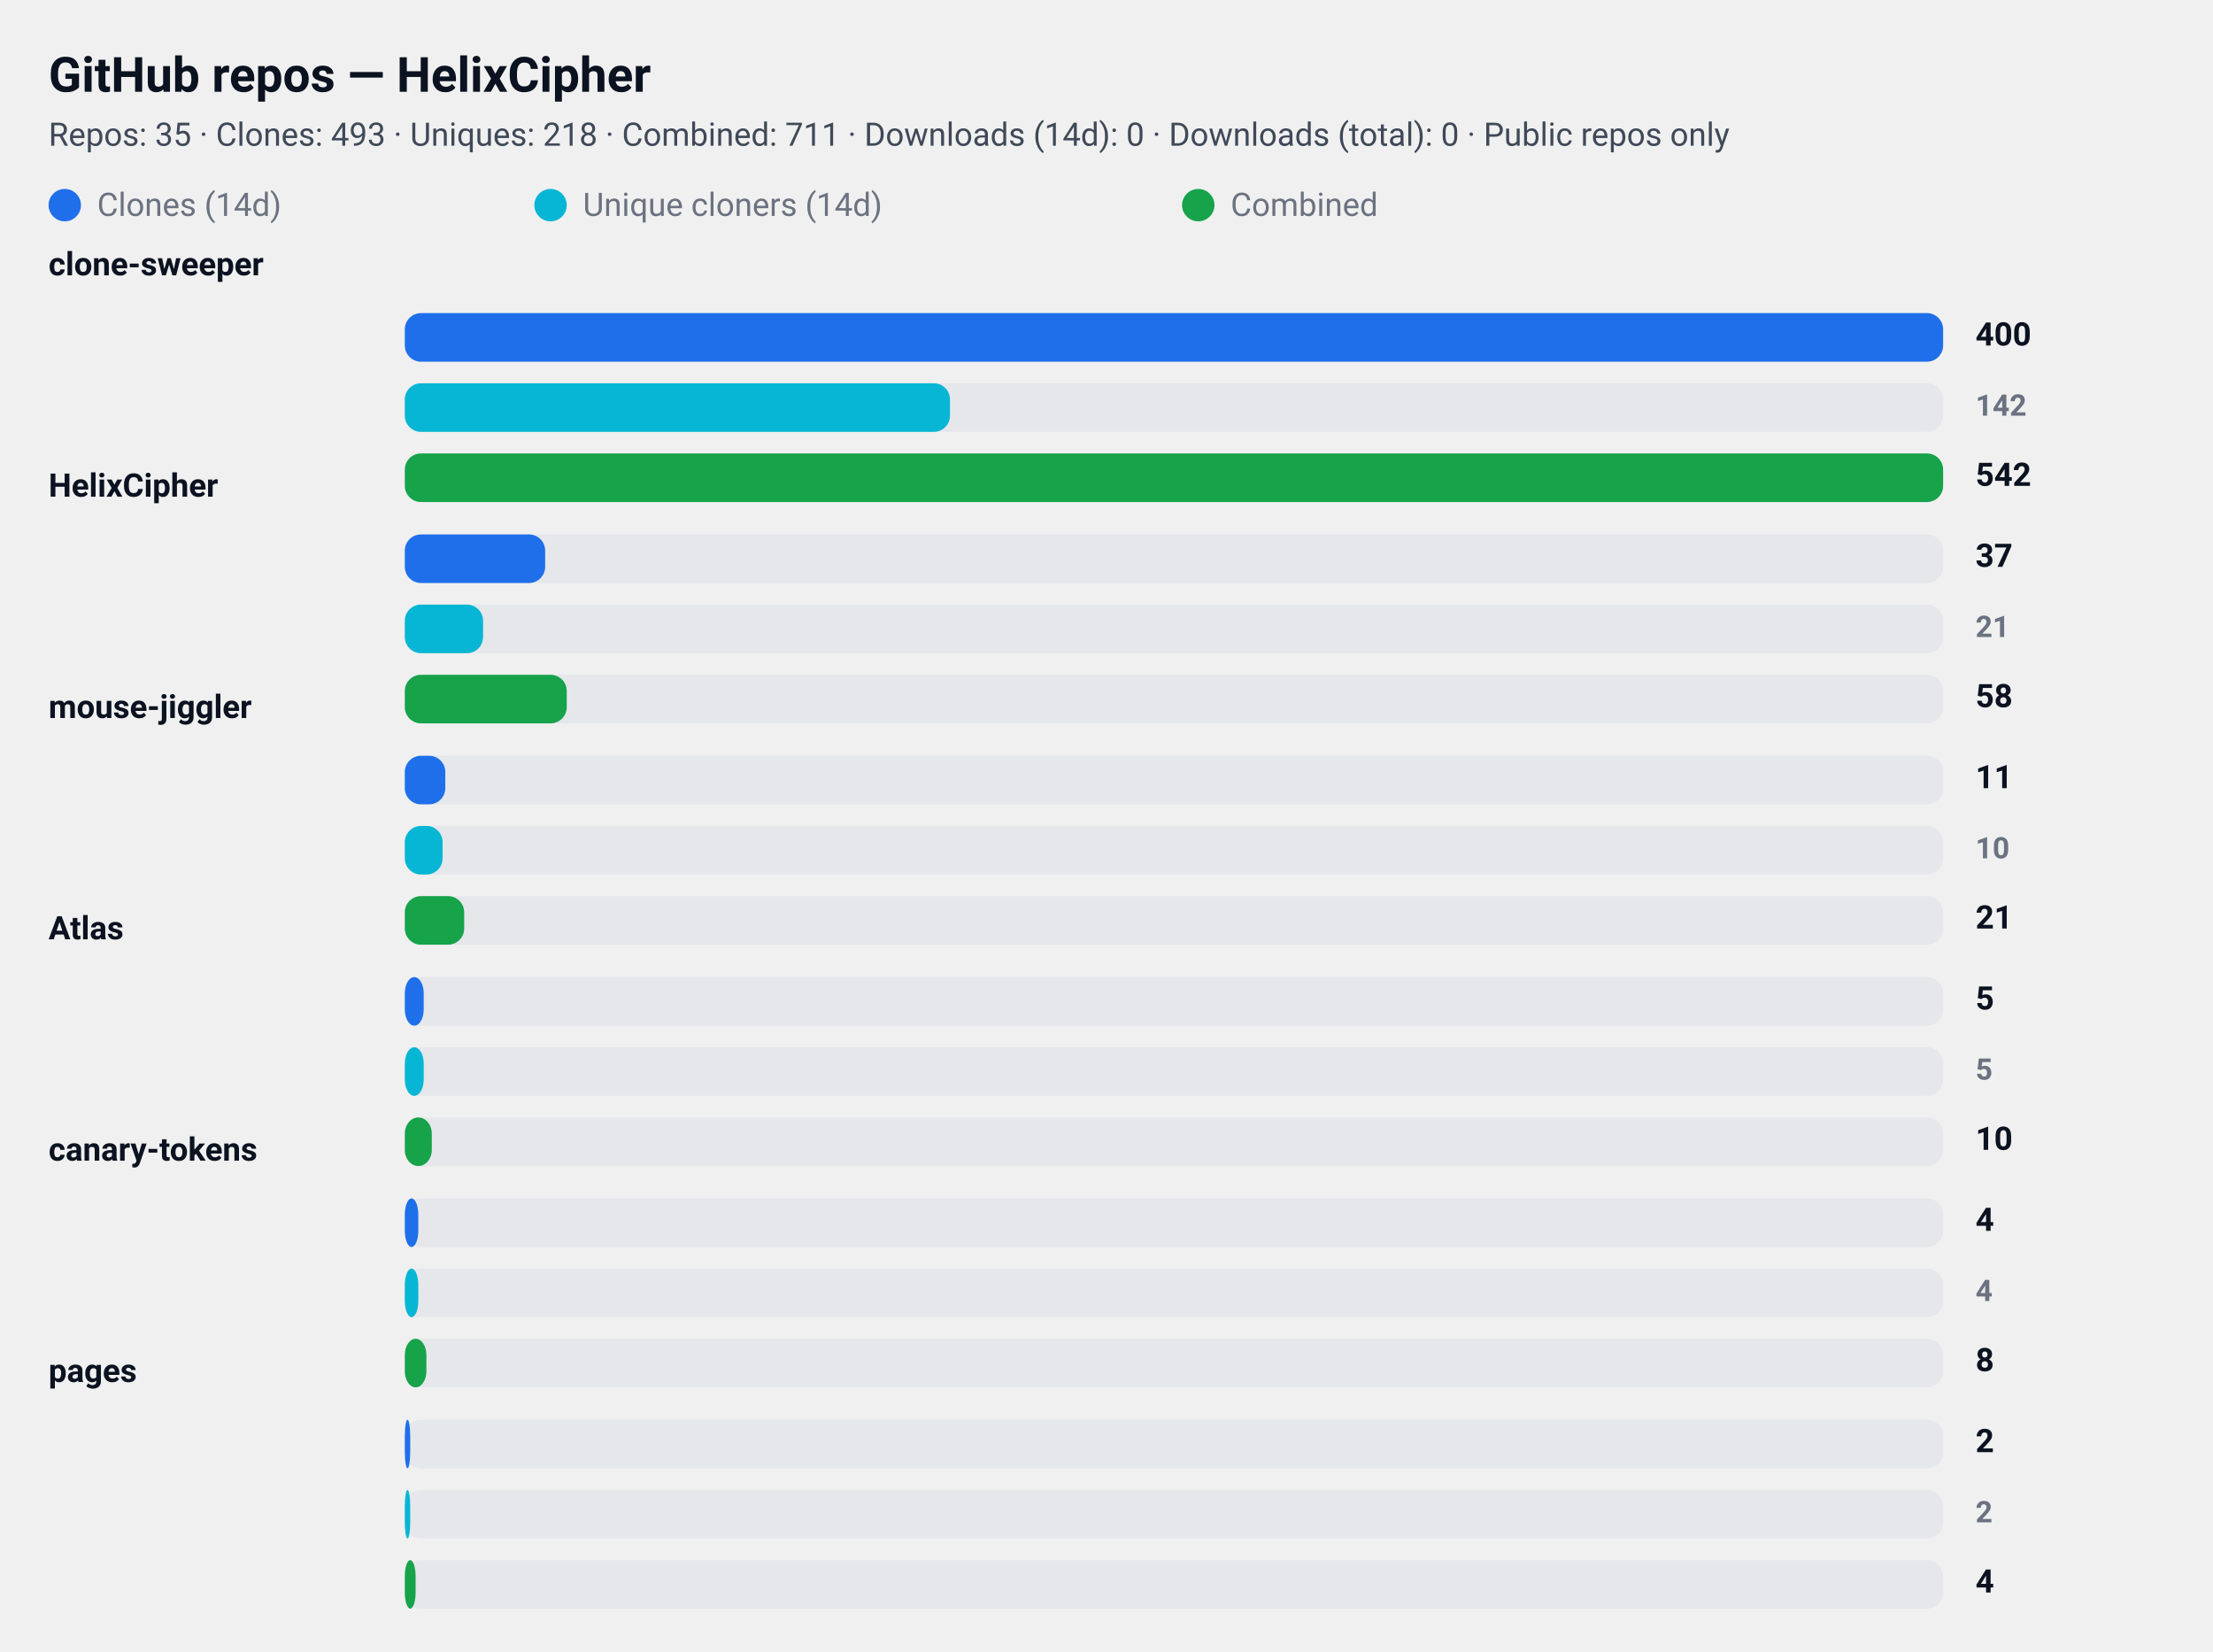
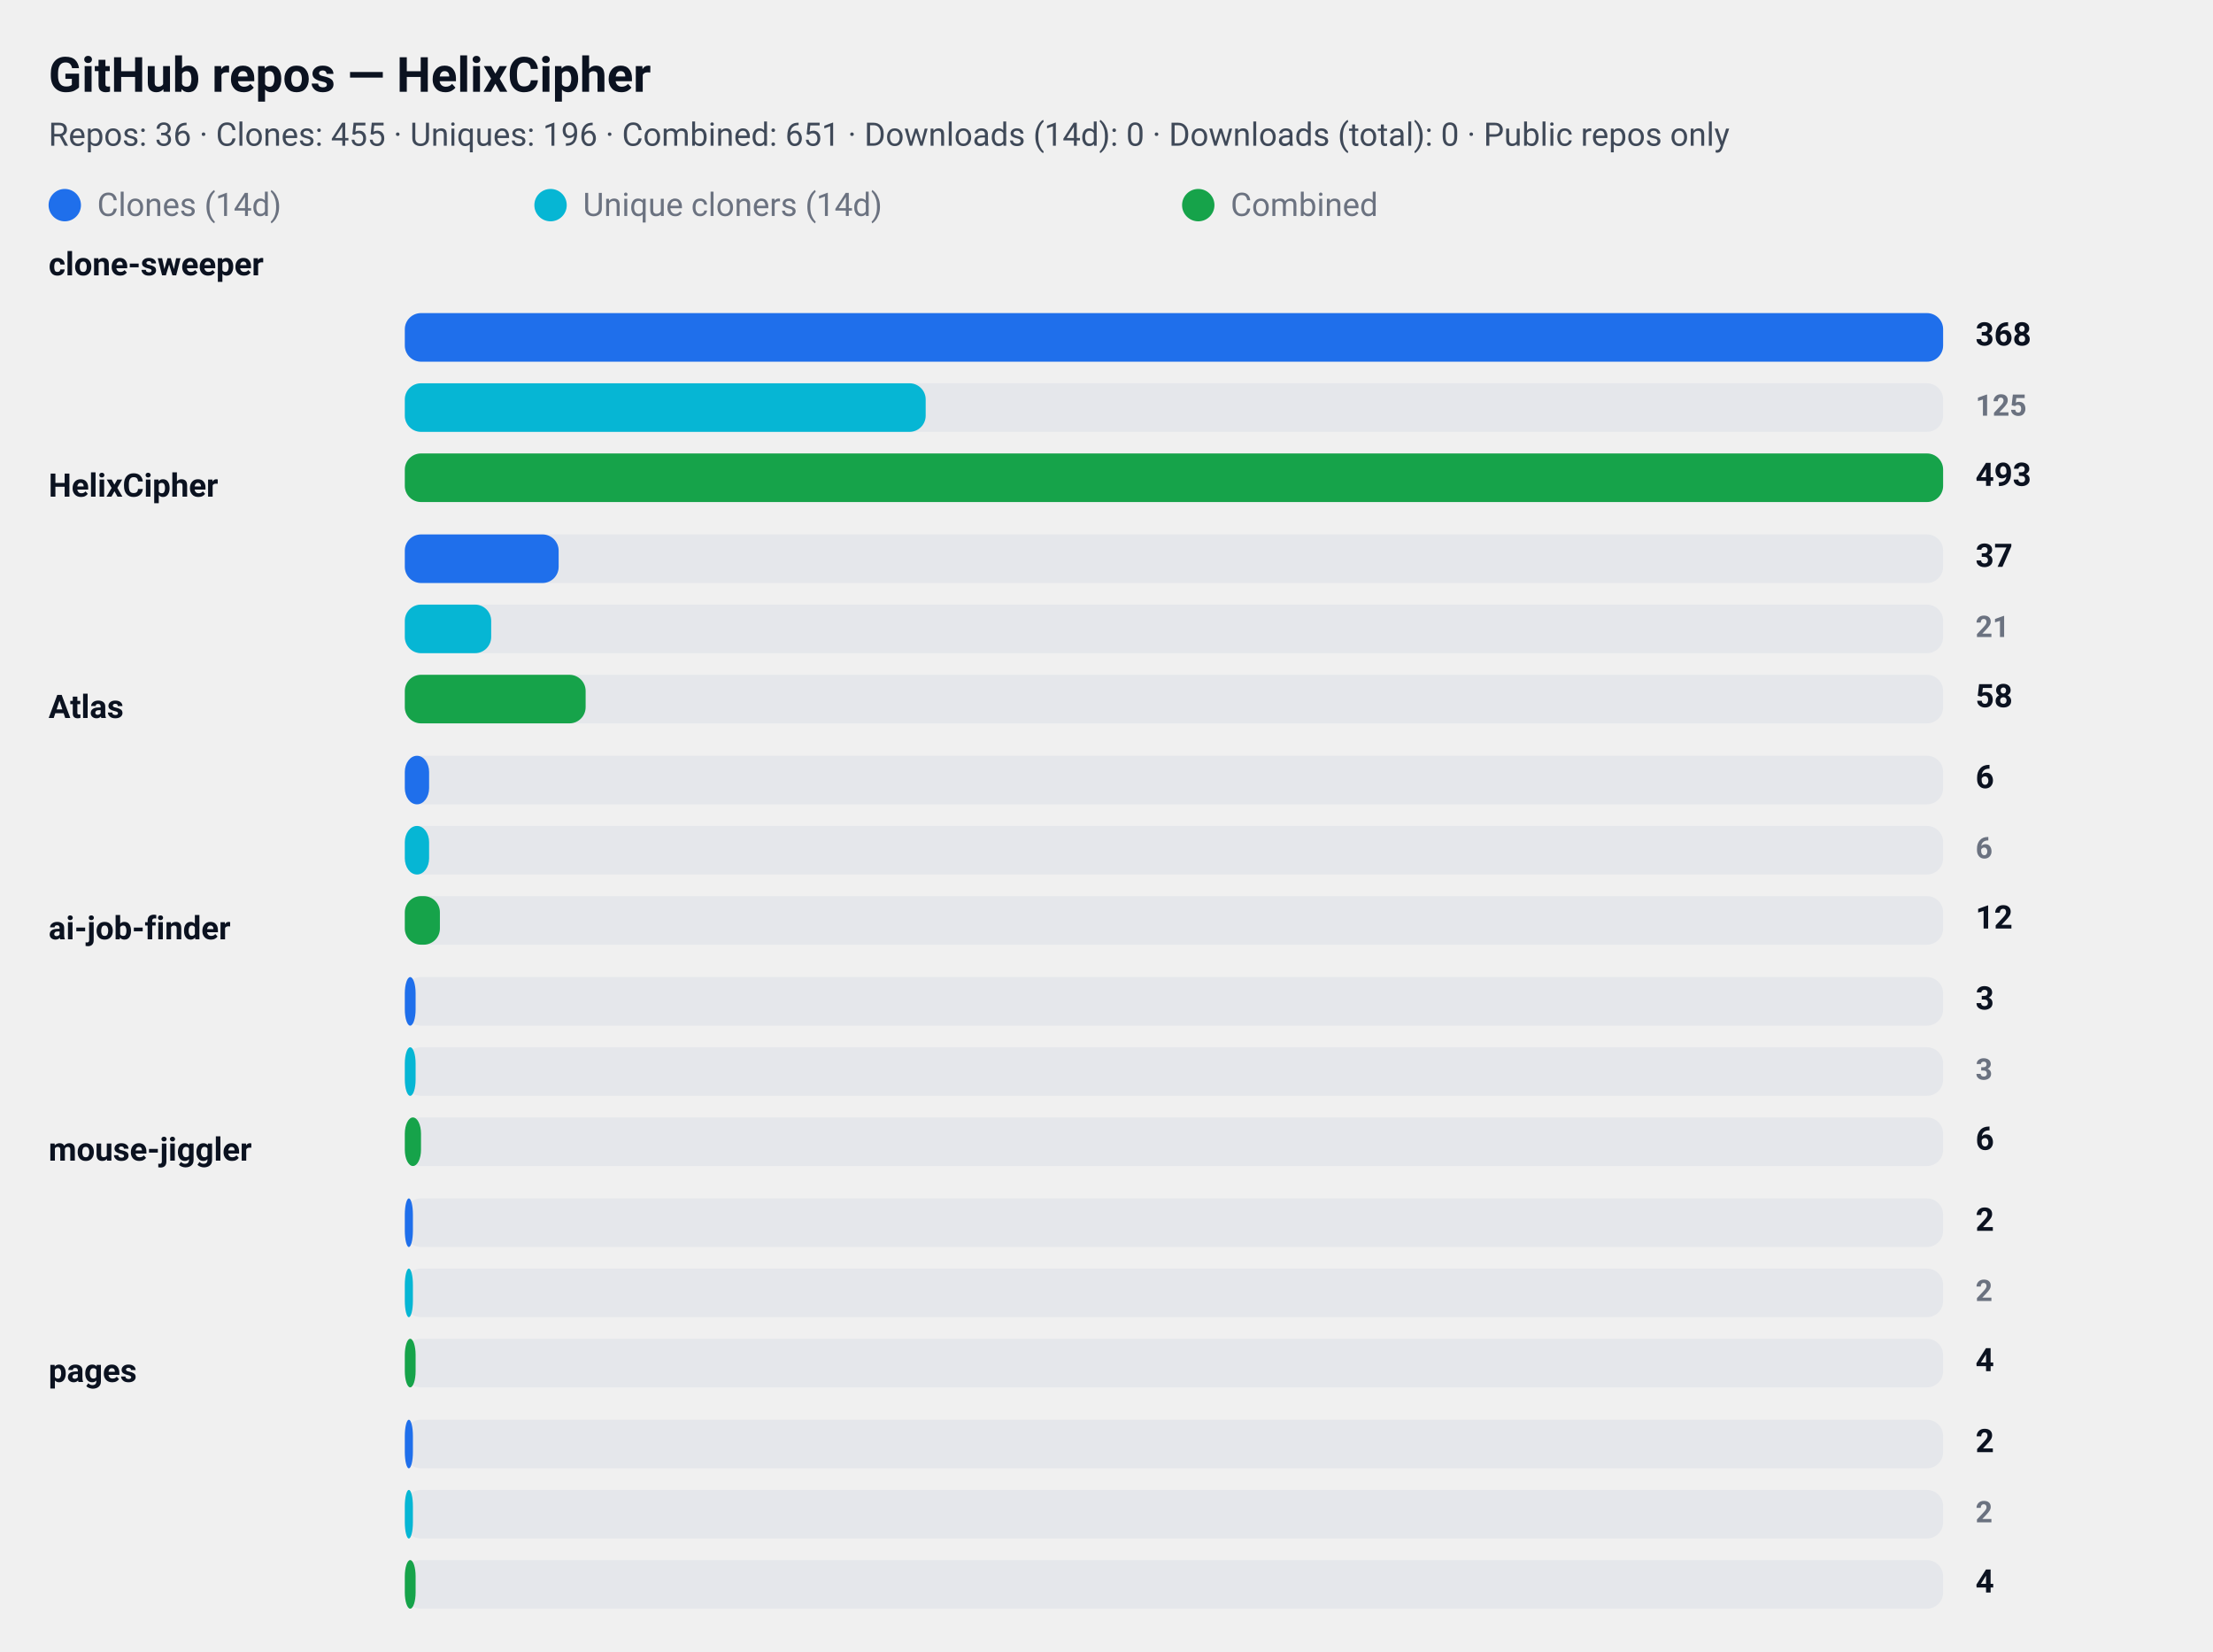
<svg xmlns="http://www.w3.org/2000/svg" width="820" height="612" viewBox="0 0 820 612" role="img" aria-label="GitHub repository clone statistics">
  <style>
  .card  { font-family: "Segoe UI", Roboto, "Helvetica Neue", Arial, sans-serif; }
  .title { font-weight: 700; font-size: 18px; fill: #0b1220; }
  .meta  { font-weight: 400; font-size: 12px; fill: #374151; opacity: 0.95; }
  .label { font-weight: 600; font-size: 12px; fill: #0b1220; }
  .count { font-weight: 700; font-size: 12px; fill: #0b1220; text-anchor: start; }
  .count-small { font-weight: 600; font-size: 11px; fill:#6b7280; text-anchor: start; }
  .muted { font-size:12px; fill:#6b7280; }

  .bar-clone { fill: #1f6feb; rx:6; }
  .bar-uniq  { fill: #06b6d4; rx:6; }
  .bar-comb  { fill: #16a34a; rx:6; }

  .bar-bg { fill: #e5e7eb; rx:6; }
  @media (prefers-color-scheme: dark) {
    .title, .meta, .label, .count, .count-small, .muted { fill: #ffffff; }
    .meta, .count-small { opacity: 0.9; }
  }
</style>
  <rect x="0" y="0" width="820" height="612" rx="12" fill="transparent" />
  <text x="18" y="34" class="title card">GitHub repos — HelixCipher</text>
-   <text x="18" y="54" class="meta card">Repos: 35 · Clones: 493 · Uniques: 218 · Combined: 711 · Downloads (14d): 0 · Downloads (total): 0 · Public repos only</text>
+   <text x="18" y="54" class="meta card">Repos: 36 · Clones: 455 · Uniques: 196 · Combined: 651 · Downloads (14d): 0 · Downloads (total): 0 · Public repos only</text>
  <g id="legend">
    <rect x="18" y="70" width="12" height="12" class="bar-clone" />
    <text x="36" y="80" class="muted card">Clones (14d)</text>
    <rect x="198" y="70" width="12" height="12" class="bar-uniq" />
    <text x="216" y="80" class="muted card">Unique cloners (14d)</text>
    <rect x="438" y="70" width="12" height="12" class="bar-comb" />
    <text x="456" y="80" class="muted card">Combined</text>
  </g>
  <text x="18" y="102" class="label card">clone-sweeper</text>
  <rect x="150" y="116" width="570" height="18" class="bar-bg" />
  <rect x="150" y="116" width="570" height="18" class="bar-clone" />
-   <text x="732" y="128" class="count card">400</text>
+   <text x="732" y="128" class="count card">368</text>
  <rect x="150" y="142" width="570" height="18" class="bar-bg" />
-   <rect x="150" y="142" width="202" height="18" class="bar-uniq" />
-   <text x="732" y="154" class="count-small card">142</text>
+   <rect x="150" y="142" width="193" height="18" class="bar-uniq" />
+   <text x="732" y="154" class="count-small card">125</text>
  <rect x="150" y="168" width="570" height="18" class="bar-bg" />
  <rect x="150" y="168" width="570" height="18" class="bar-comb" />
-   <text x="732" y="180" class="count card">542</text>
+   <text x="732" y="180" class="count card">493</text>
  <text x="18" y="184" class="label card">HelixCipher</text>
  <rect x="150" y="198" width="570" height="18" class="bar-bg" />
-   <rect x="150" y="198" width="52" height="18" class="bar-clone" />
+   <rect x="150" y="198" width="57" height="18" class="bar-clone" />
  <text x="732" y="210" class="count card">37</text>
  <rect x="150" y="224" width="570" height="18" class="bar-bg" />
-   <rect x="150" y="224" width="29" height="18" class="bar-uniq" />
+   <rect x="150" y="224" width="32" height="18" class="bar-uniq" />
  <text x="732" y="236" class="count-small card">21</text>
  <rect x="150" y="250" width="570" height="18" class="bar-bg" />
-   <rect x="150" y="250" width="60" height="18" class="bar-comb" />
+   <rect x="150" y="250" width="67" height="18" class="bar-comb" />
  <text x="732" y="262" class="count card">58</text>
-   <text x="18" y="266" class="label card">mouse-jiggler</text>
+   <text x="18" y="266" class="label card">Atlas</text>
  <rect x="150" y="280" width="570" height="18" class="bar-bg" />
-   <rect x="150" y="280" width="15" height="18" class="bar-clone" />
-   <text x="732" y="292" class="count card">11</text>
+   <rect x="150" y="280" width="9" height="18" class="bar-clone" />
+   <text x="732" y="292" class="count card">6</text>
  <rect x="150" y="306" width="570" height="18" class="bar-bg" />
-   <rect x="150" y="306" width="14" height="18" class="bar-uniq" />
-   <text x="732" y="318" class="count-small card">10</text>
+   <rect x="150" y="306" width="9" height="18" class="bar-uniq" />
+   <text x="732" y="318" class="count-small card">6</text>
  <rect x="150" y="332" width="570" height="18" class="bar-bg" />
-   <rect x="150" y="332" width="22" height="18" class="bar-comb" />
-   <text x="732" y="344" class="count card">21</text>
-   <text x="18" y="348" class="label card">Atlas</text>
+   <rect x="150" y="332" width="13" height="18" class="bar-comb" />
+   <text x="732" y="344" class="count card">12</text>
+   <text x="18" y="348" class="label card">ai-job-finder</text>
  <rect x="150" y="362" width="570" height="18" class="bar-bg" />
-   <rect x="150" y="362" width="7" height="18" class="bar-clone" />
-   <text x="732" y="374" class="count card">5</text>
+   <rect x="150" y="362" width="4" height="18" class="bar-clone" />
+   <text x="732" y="374" class="count card">3</text>
  <rect x="150" y="388" width="570" height="18" class="bar-bg" />
-   <rect x="150" y="388" width="7" height="18" class="bar-uniq" />
-   <text x="732" y="400" class="count-small card">5</text>
+   <rect x="150" y="388" width="4" height="18" class="bar-uniq" />
+   <text x="732" y="400" class="count-small card">3</text>
  <rect x="150" y="414" width="570" height="18" class="bar-bg" />
-   <rect x="150" y="414" width="10" height="18" class="bar-comb" />
-   <text x="732" y="426" class="count card">10</text>
-   <text x="18" y="430" class="label card">canary-tokens</text>
+   <rect x="150" y="414" width="6" height="18" class="bar-comb" />
+   <text x="732" y="426" class="count card">6</text>
+   <text x="18" y="430" class="label card">mouse-jiggler</text>
  <rect x="150" y="444" width="570" height="18" class="bar-bg" />
-   <rect x="150" y="444" width="5" height="18" class="bar-clone" />
-   <text x="732" y="456" class="count card">4</text>
+   <rect x="150" y="444" width="3" height="18" class="bar-clone" />
+   <text x="732" y="456" class="count card">2</text>
  <rect x="150" y="470" width="570" height="18" class="bar-bg" />
-   <rect x="150" y="470" width="5" height="18" class="bar-uniq" />
-   <text x="732" y="482" class="count-small card">4</text>
+   <rect x="150" y="470" width="3" height="18" class="bar-uniq" />
+   <text x="732" y="482" class="count-small card">2</text>
  <rect x="150" y="496" width="570" height="18" class="bar-bg" />
-   <rect x="150" y="496" width="8" height="18" class="bar-comb" />
-   <text x="732" y="508" class="count card">8</text>
+   <rect x="150" y="496" width="4" height="18" class="bar-comb" />
+   <text x="732" y="508" class="count card">4</text>
  <text x="18" y="512" class="label card">pages</text>
  <rect x="150" y="526" width="570" height="18" class="bar-bg" />
-   <rect x="150" y="526" width="2" height="18" class="bar-clone" />
+   <rect x="150" y="526" width="3" height="18" class="bar-clone" />
  <text x="732" y="538" class="count card">2</text>
  <rect x="150" y="552" width="570" height="18" class="bar-bg" />
-   <rect x="150" y="552" width="2" height="18" class="bar-uniq" />
+   <rect x="150" y="552" width="3" height="18" class="bar-uniq" />
  <text x="732" y="564" class="count-small card">2</text>
  <rect x="150" y="578" width="570" height="18" class="bar-bg" />
  <rect x="150" y="578" width="4" height="18" class="bar-comb" />
  <text x="732" y="590" class="count card">4</text>
</svg>
